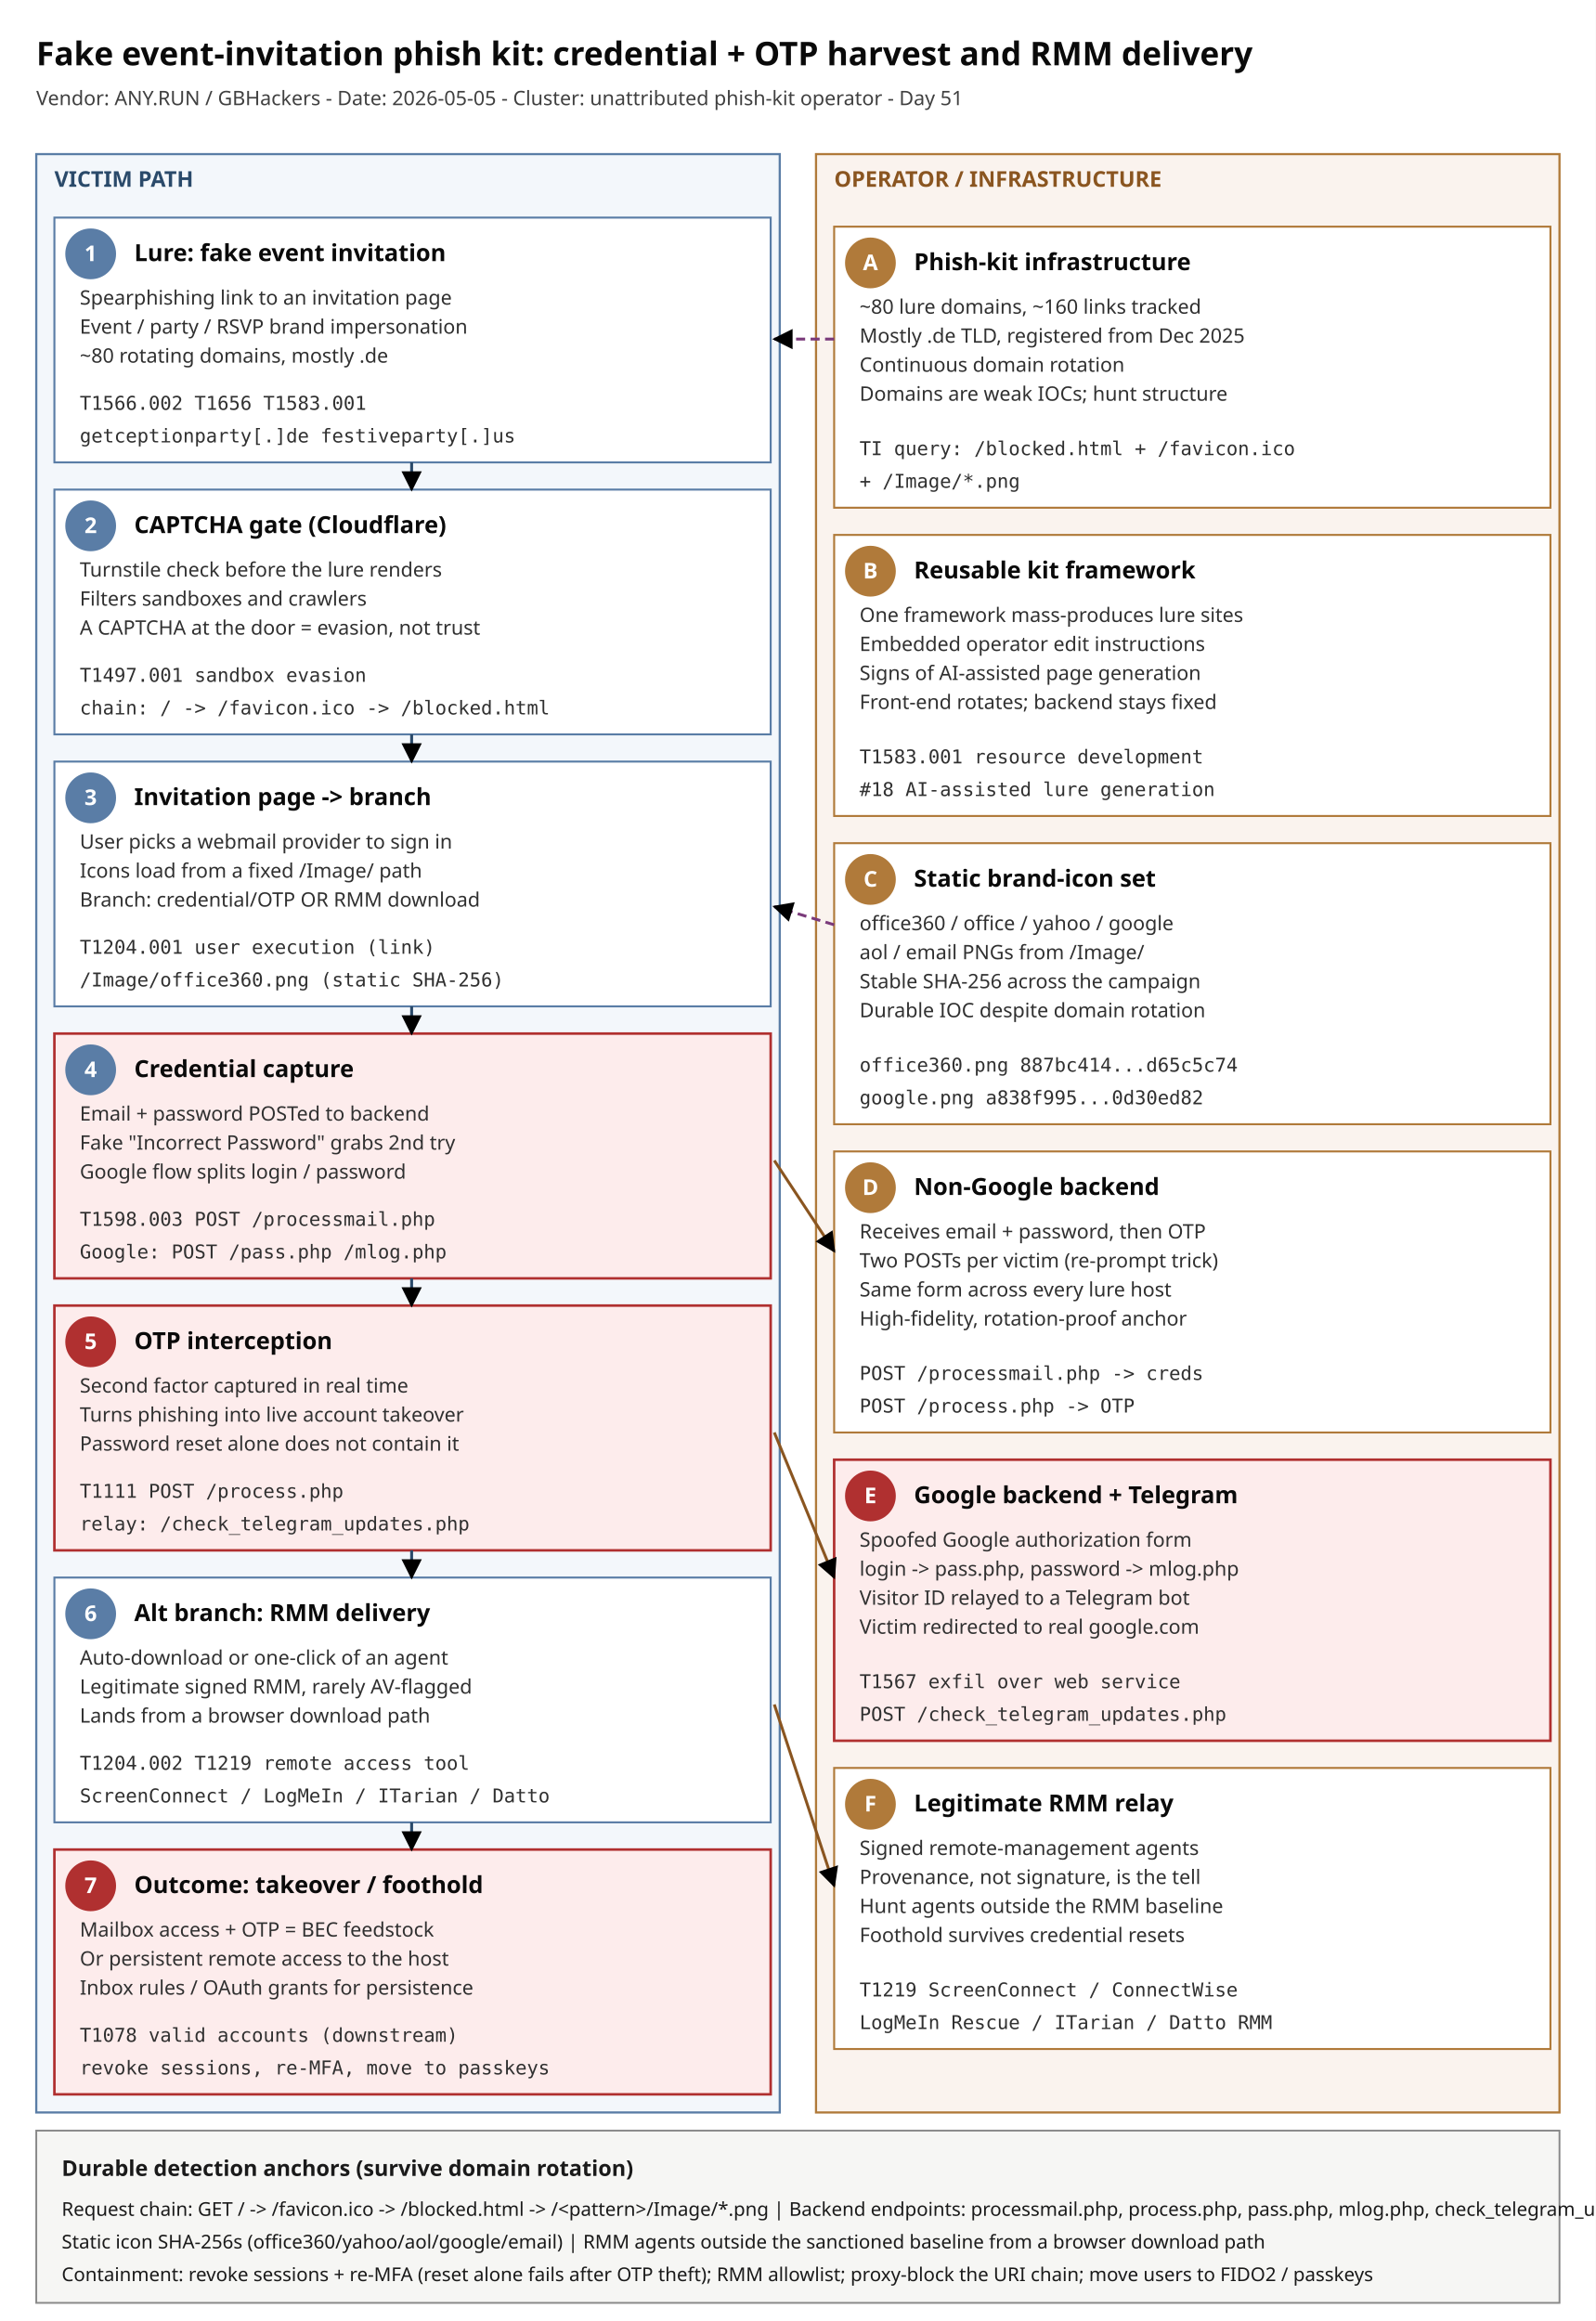
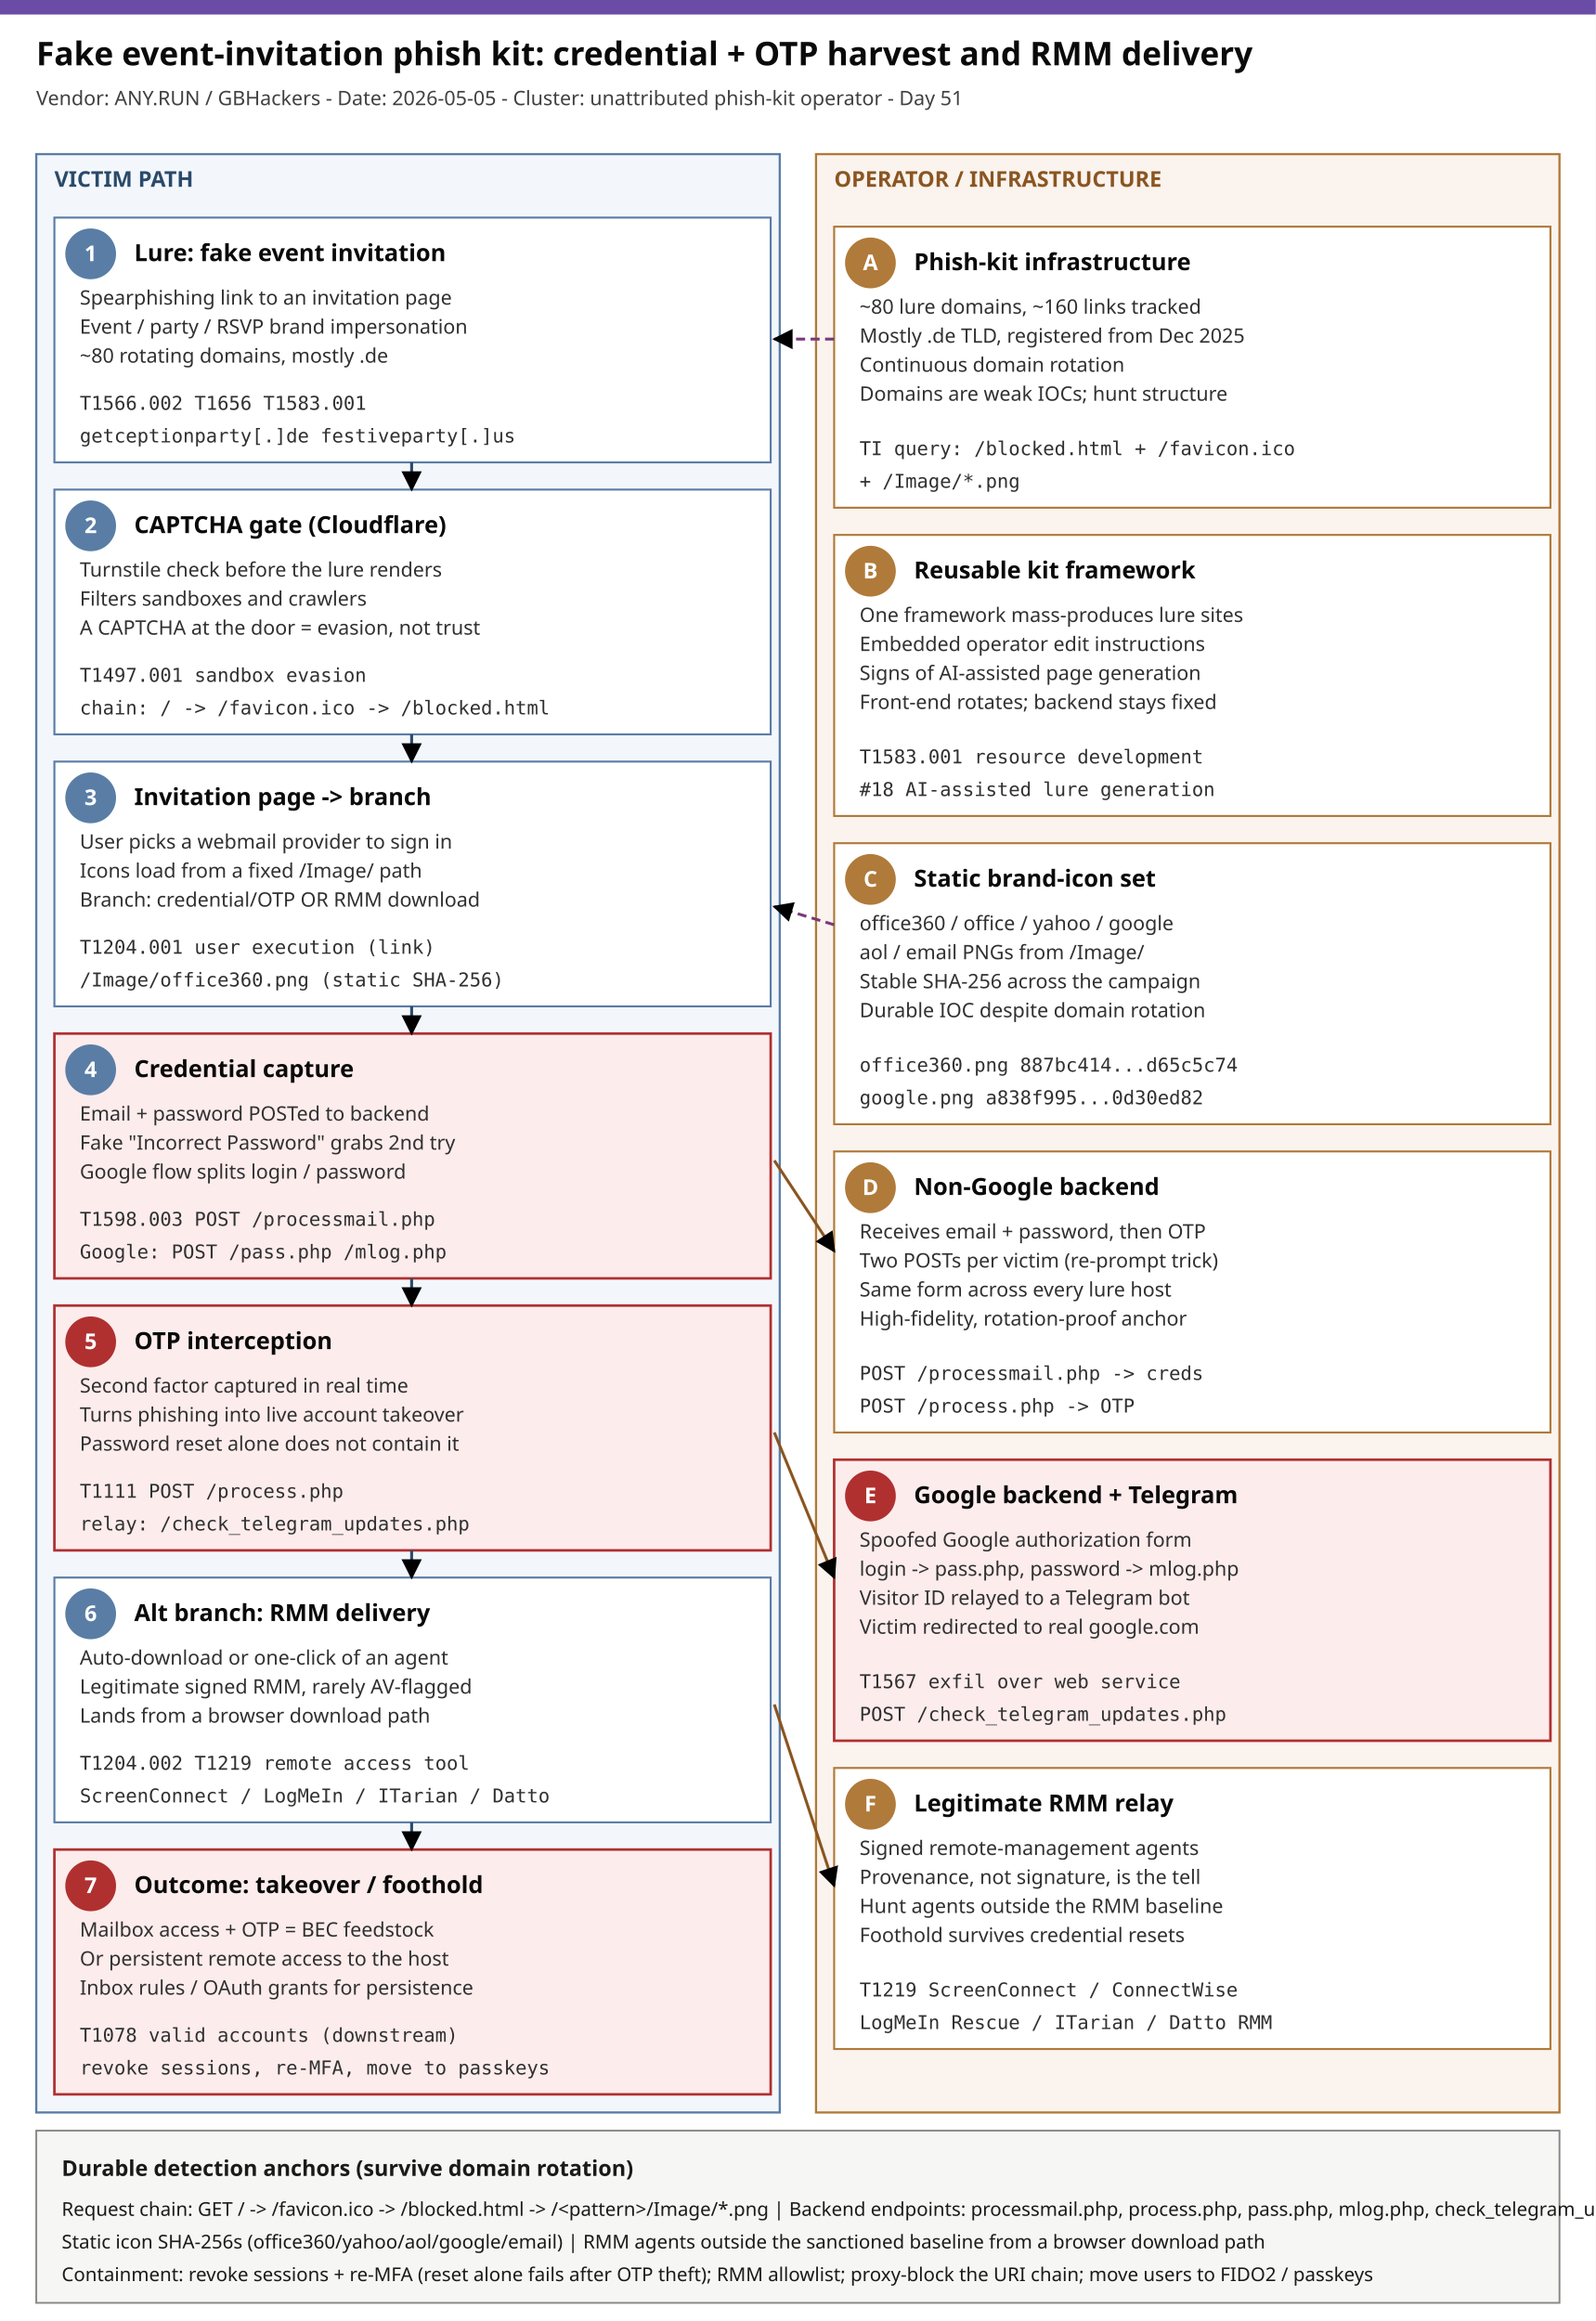
<svg xmlns="http://www.w3.org/2000/svg" viewBox="0 0 880 1280" role="img" aria-labelledby="t d">
  <defs>
    <style>
.bg { fill: #ffffff; }
.head { font: 700 18px sans-serif; fill: #0a0a0a; }
.meta { font: 11px sans-serif; fill: #404040; }
.laneL { fill: #f3f7fb; stroke: #5a7da6; stroke-width: 1.2; }
.laneR { fill: #faf3ee; stroke: #b07a3a; stroke-width: 1.2; }
.laneLabelL { font: 700 12px sans-serif; fill: #2a4a6a; }
.laneLabelR { font: 700 12px sans-serif; fill: #8a5520; }
.stage { fill: #ffffff; stroke: #5a7da6; stroke-width: 1.1; }
.stageK { fill: #fdecec; stroke: #b03030; stroke-width: 1.4; }
.op { fill: #ffffff; stroke: #b07a3a; stroke-width: 1.1; }
.opK { fill: #fdecec; stroke: #b03030; stroke-width: 1.4; }
.band { fill: #f7f1eb; stroke: #c08555; stroke-width: 1.2; }
.badge { fill: #5a7da6; }
.badgeK { fill: #b03030; }
.badgeR { fill: #b07a3a; }
.badgeText { font: 700 12px sans-serif; fill: #ffffff; text-anchor: middle; }
.label { font: 700 13px sans-serif; fill: #0a0a0a; }
.sub { font: 11px sans-serif; fill: #303030; }
.mono { font: 10.5px ui-monospace, "SFMono-Regular", Consolas, monospace; fill: #303030; }
.footer { fill: #f6f6f4; stroke: #888; stroke-width: 1; }
.footerH { font: 700 12px sans-serif; fill: #1a1a1a; }
.footerT { font: 10.5px sans-serif; fill: #1a1a1a; }
.arrow { stroke: #2a4a6a; stroke-width: 1.6; fill: none; }
.arrowX { stroke: #7a3a7a; stroke-width: 1.6; fill: none; stroke-dasharray: 5 3; }
.arrowR { stroke: #8a5520; stroke-width: 1.6; fill: none; }

@media (prefers-color-scheme: dark) {
  .bg { fill: #0d1117; }
  .head, .label, .footerH { fill: #f0f0f0; }
  .meta, .sub, .footerT { fill: #c8c8c8; }
  .mono { fill: #c0d0e0; }
  .laneL { fill: #182230; stroke: #7aa6d0; }
  .laneR { fill: #2a2418; stroke: #d09a5a; }
  .laneLabelL { fill: #a8c6e2; }
  .laneLabelR { fill: #e2bf8a; }
  .stage { fill: #1c2530; stroke: #7aa6d0; }
  .stageK { fill: #3a1818; stroke: #e06060; }
  .op { fill: #2a2418; stroke: #d09a5a; }
  .opK { fill: #3a1818; stroke: #e06060; }
  .band { fill: #2a2418; stroke: #d09a5a; }
  .badge { fill: #7aa6d0; }
  .badgeK { fill: #e06060; }
  .badgeR { fill: #d09a5a; }
  .badgeText { fill: #0d1117; }
  .footer { fill: #1a1d22; stroke: #555; }
  .arrow { stroke: #a8c6e2; }
  .arrowX { stroke: #c898d0; }
  .arrowR { stroke: #e2bf8a; }
}
+ 
+ .acc-ransomware { fill: #b03030; }
+ .acc-espionage { fill: #2a4a6a; }
+ .acc-supply-chain { fill: #b07a3a; }
+ .acc-identity-cloud { fill: #6a4ca6; }
+ .acc-ot-ics { fill: #2f8f4e; }
+ .acc-edge-network { fill: #1d7a8c; }
+ .acc-mobile { fill: #c2569a; }
+ .acc-crypto-defi { fill: #d08a1f; }
+ .acc-malware-re { fill: #556070; }
+ .acc-other { fill: #6a6a6a; }
+ .accLabel { font: 700 11px sans-serif; fill: #ffffff; }
</style>
    <marker id="ah" viewBox="0 0 10 10" refX="9" refY="5" markerWidth="7" markerHeight="7" orient="auto">
      <path d="M0,0 L10,5 L0,10 z" fill="currentColor" />
    </marker>
  </defs>
  <rect class="bg" x="0" y="0" width="880" height="1280" />
+   <rect class="acc-identity-cloud" x="0" y="0" width="880" height="8" />
  <text class="head" x="20" y="36">Fake event-invitation phish kit: credential + OTP harvest and RMM delivery</text>
  <text class="meta" x="20" y="58">Vendor: ANY.RUN / GBHackers - Date: 2026-05-05 - Cluster: unattributed phish-kit operator - Day 51</text>
  <rect class="laneL" x="20" y="85" width="410" height="1080" />
  <rect class="laneR" x="450" y="85" width="410" height="1080" />
  <text class="laneLabelL" x="30" y="103">VICTIM PATH</text>
  <text class="laneLabelR" x="460" y="103">OPERATOR / INFRASTRUCTURE</text>
  <rect class="stage" x="30" y="120" width="395" height="135" />
  <circle class="badge" cx="50" cy="140" r="14" />
  <text class="badgeText" x="50" y="144">1</text>
  <text class="label" x="74" y="144">Lure: fake event invitation</text>
  <text class="sub" x="44" y="168">Spearphishing link to an invitation page</text>
  <text class="sub" x="44" y="184">Event / party / RSVP brand impersonation</text>
  <text class="sub" x="44" y="200">~80 rotating domains, mostly .de</text>
  <text class="mono" x="44" y="226">T1566.002  T1656  T1583.001</text>
  <text class="mono" x="44" y="244">getceptionparty[.]de  festiveparty[.]us</text>
  <rect class="stage" x="30" y="270" width="395" height="135" />
  <circle class="badge" cx="50" cy="290" r="14" />
  <text class="badgeText" x="50" y="294">2</text>
  <text class="label" x="74" y="294">CAPTCHA gate (Cloudflare)</text>
  <text class="sub" x="44" y="318">Turnstile check before the lure renders</text>
  <text class="sub" x="44" y="334">Filters sandboxes and crawlers</text>
  <text class="sub" x="44" y="350">A CAPTCHA at the door = evasion, not trust</text>
  <text class="mono" x="44" y="376">T1497.001  sandbox evasion</text>
  <text class="mono" x="44" y="394">chain: / -&gt; /favicon.ico -&gt; /blocked.html</text>
  <rect class="stage" x="30" y="420" width="395" height="135" />
  <circle class="badge" cx="50" cy="440" r="14" />
  <text class="badgeText" x="50" y="444">3</text>
  <text class="label" x="74" y="444">Invitation page -&gt; branch</text>
  <text class="sub" x="44" y="468">User picks a webmail provider to sign in</text>
  <text class="sub" x="44" y="484">Icons load from a fixed /Image/ path</text>
  <text class="sub" x="44" y="500">Branch: credential/OTP  OR  RMM download</text>
  <text class="mono" x="44" y="526">T1204.001  user execution (link)</text>
  <text class="mono" x="44" y="544">/Image/office360.png (static SHA-256)</text>
  <rect class="stageK" x="30" y="570" width="395" height="135" />
  <circle class="badge" cx="50" cy="590" r="14" />
  <text class="badgeText" x="50" y="594">4</text>
  <text class="label" x="74" y="594">Credential capture</text>
  <text class="sub" x="44" y="618">Email + password POSTed to backend</text>
  <text class="sub" x="44" y="634">Fake "Incorrect Password" grabs 2nd try</text>
  <text class="sub" x="44" y="650">Google flow splits login / password</text>
  <text class="mono" x="44" y="676">T1598.003   POST /processmail.php</text>
  <text class="mono" x="44" y="694">Google: POST /pass.php  /mlog.php</text>
  <rect class="stageK" x="30" y="720" width="395" height="135" />
  <circle class="badgeK" cx="50" cy="740" r="14" />
  <text class="badgeText" x="50" y="744">5</text>
  <text class="label" x="74" y="744">OTP interception</text>
  <text class="sub" x="44" y="768">Second factor captured in real time</text>
  <text class="sub" x="44" y="784">Turns phishing into live account takeover</text>
  <text class="sub" x="44" y="800">Password reset alone does not contain it</text>
  <text class="mono" x="44" y="826">T1111   POST /process.php</text>
  <text class="mono" x="44" y="844">relay: /check_telegram_updates.php</text>
  <rect class="stage" x="30" y="870" width="395" height="135" />
  <circle class="badge" cx="50" cy="890" r="14" />
  <text class="badgeText" x="50" y="894">6</text>
  <text class="label" x="74" y="894">Alt branch: RMM delivery</text>
  <text class="sub" x="44" y="918">Auto-download or one-click of an agent</text>
  <text class="sub" x="44" y="934">Legitimate signed RMM, rarely AV-flagged</text>
  <text class="sub" x="44" y="950">Lands from a browser download path</text>
  <text class="mono" x="44" y="976">T1204.002  T1219  remote access tool</text>
  <text class="mono" x="44" y="994">ScreenConnect / LogMeIn / ITarian / Datto</text>
  <rect class="stageK" x="30" y="1020" width="395" height="135" />
  <circle class="badgeK" cx="50" cy="1040" r="14" />
  <text class="badgeText" x="50" y="1044">7</text>
  <text class="label" x="74" y="1044">Outcome: takeover / foothold</text>
  <text class="sub" x="44" y="1068">Mailbox access + OTP = BEC feedstock</text>
  <text class="sub" x="44" y="1084">Or persistent remote access to the host</text>
  <text class="sub" x="44" y="1100">Inbox rules / OAuth grants for persistence</text>
  <text class="mono" x="44" y="1126">T1078  valid accounts (downstream)</text>
  <text class="mono" x="44" y="1144">revoke sessions, re-MFA, move to passkeys</text>
  <rect class="op" x="460" y="125" width="395" height="155" />
  <circle class="badgeR" cx="480" cy="145" r="14" />
  <text class="badgeText" x="480" y="149">A</text>
  <text class="label" x="504" y="149">Phish-kit infrastructure</text>
  <text class="sub" x="474" y="173">~80 lure domains, ~160 links tracked</text>
  <text class="sub" x="474" y="189">Mostly .de TLD, registered from Dec 2025</text>
  <text class="sub" x="474" y="205">Continuous domain rotation</text>
  <text class="sub" x="474" y="221">Domains are weak IOCs; hunt structure</text>
  <text class="mono" x="474" y="251">TI query: /blocked.html + /favicon.ico</text>
  <text class="mono" x="474" y="269">+ /Image/*.png</text>
  <rect class="op" x="460" y="295" width="395" height="155" />
  <circle class="badgeR" cx="480" cy="315" r="14" />
  <text class="badgeText" x="480" y="319">B</text>
  <text class="label" x="504" y="319">Reusable kit framework</text>
  <text class="sub" x="474" y="343">One framework mass-produces lure sites</text>
  <text class="sub" x="474" y="359">Embedded operator edit instructions</text>
  <text class="sub" x="474" y="375">Signs of AI-assisted page generation</text>
  <text class="sub" x="474" y="391">Front-end rotates; backend stays fixed</text>
  <text class="mono" x="474" y="421">T1583.001  resource development</text>
  <text class="mono" x="474" y="439">#18 AI-assisted lure generation</text>
  <rect class="op" x="460" y="465" width="395" height="155" />
  <circle class="badgeR" cx="480" cy="485" r="14" />
  <text class="badgeText" x="480" y="489">C</text>
  <text class="label" x="504" y="489">Static brand-icon set</text>
  <text class="sub" x="474" y="513">office360 / office / yahoo / google</text>
  <text class="sub" x="474" y="529">aol / email PNGs from /Image/</text>
  <text class="sub" x="474" y="545">Stable SHA-256 across the campaign</text>
  <text class="sub" x="474" y="561">Durable IOC despite domain rotation</text>
  <text class="mono" x="474" y="591">office360.png 887bc414...d65c5c74</text>
  <text class="mono" x="474" y="609">google.png   a838f995...0d30ed82</text>
  <rect class="op" x="460" y="635" width="395" height="155" />
  <circle class="badgeR" cx="480" cy="655" r="14" />
  <text class="badgeText" x="480" y="659">D</text>
  <text class="label" x="504" y="659">Non-Google backend</text>
  <text class="sub" x="474" y="683">Receives email + password, then OTP</text>
  <text class="sub" x="474" y="699">Two POSTs per victim (re-prompt trick)</text>
  <text class="sub" x="474" y="715">Same form across every lure host</text>
  <text class="sub" x="474" y="731">High-fidelity, rotation-proof anchor</text>
  <text class="mono" x="474" y="761">POST /processmail.php  -&gt; creds</text>
  <text class="mono" x="474" y="779">POST /process.php       -&gt; OTP</text>
  <rect class="opK" x="460" y="805" width="395" height="155" />
  <circle class="badgeK" cx="480" cy="825" r="14" />
  <text class="badgeText" x="480" y="829">E</text>
  <text class="label" x="504" y="829">Google backend + Telegram</text>
  <text class="sub" x="474" y="853">Spoofed Google authorization form</text>
  <text class="sub" x="474" y="869">login -&gt; pass.php, password -&gt; mlog.php</text>
  <text class="sub" x="474" y="885">Visitor ID relayed to a Telegram bot</text>
  <text class="sub" x="474" y="901">Victim redirected to real google.com</text>
  <text class="mono" x="474" y="931">T1567  exfil over web service</text>
  <text class="mono" x="474" y="949">POST /check_telegram_updates.php</text>
  <rect class="op" x="460" y="975" width="395" height="155" />
  <circle class="badgeR" cx="480" cy="995" r="14" />
  <text class="badgeText" x="480" y="999">F</text>
  <text class="label" x="504" y="999">Legitimate RMM relay</text>
  <text class="sub" x="474" y="1023">Signed remote-management agents</text>
  <text class="sub" x="474" y="1039">Provenance, not signature, is the tell</text>
  <text class="sub" x="474" y="1055">Hunt agents outside the RMM baseline</text>
  <text class="sub" x="474" y="1071">Foothold survives credential resets</text>
  <text class="mono" x="474" y="1101">T1219  ScreenConnect / ConnectWise</text>
  <text class="mono" x="474" y="1119">LogMeIn Rescue / ITarian / Datto RMM</text>
  <g class="arrow" color="#2a4a6a">
    <line x1="227" y1="255" x2="227" y2="270" marker-end="url(#ah)" />
    <line x1="227" y1="405" x2="227" y2="420" marker-end="url(#ah)" />
    <line x1="227" y1="555" x2="227" y2="570" marker-end="url(#ah)" />
    <line x1="227" y1="705" x2="227" y2="720" marker-end="url(#ah)" />
    <line x1="227" y1="855" x2="227" y2="870" marker-end="url(#ah)" />
    <line x1="227" y1="1005" x2="227" y2="1020" marker-end="url(#ah)" />
  </g>
  <g class="arrowX" color="#7a3a7a">
    <line x1="460" y1="187" x2="427" y2="187" marker-end="url(#ah)" />
    <line x1="460" y1="510" x2="427" y2="500" marker-end="url(#ah)" />
  </g>
  <g class="arrowR" color="#8a5520">
    <line x1="427" y1="640" x2="460" y2="690" marker-end="url(#ah)" />
    <line x1="427" y1="790" x2="460" y2="870" marker-end="url(#ah)" />
    <line x1="427" y1="940" x2="460" y2="1040" marker-end="url(#ah)" />
  </g>
  <rect class="footer" x="20" y="1175" width="840" height="95" />
  <text class="footerH" x="34" y="1200">Durable detection anchors (survive domain rotation)</text>
  <text class="footerT" x="34" y="1222">Request chain: GET / -&gt; /favicon.ico -&gt; /blocked.html -&gt; /&lt;pattern&gt;/Image/*.png   |   Backend endpoints: processmail.php, process.php, pass.php, mlog.php, check_telegram_updates.php</text>
  <text class="footerT" x="34" y="1240">Static icon SHA-256s (office360/yahoo/aol/google/email)   |   RMM agents outside the sanctioned baseline from a browser download path</text>
  <text class="footerT" x="34" y="1258">Containment: revoke sessions + re-MFA (reset alone fails after OTP theft); RMM allowlist; proxy-block the URI chain; move users to FIDO2 / passkeys</text>
</svg>
